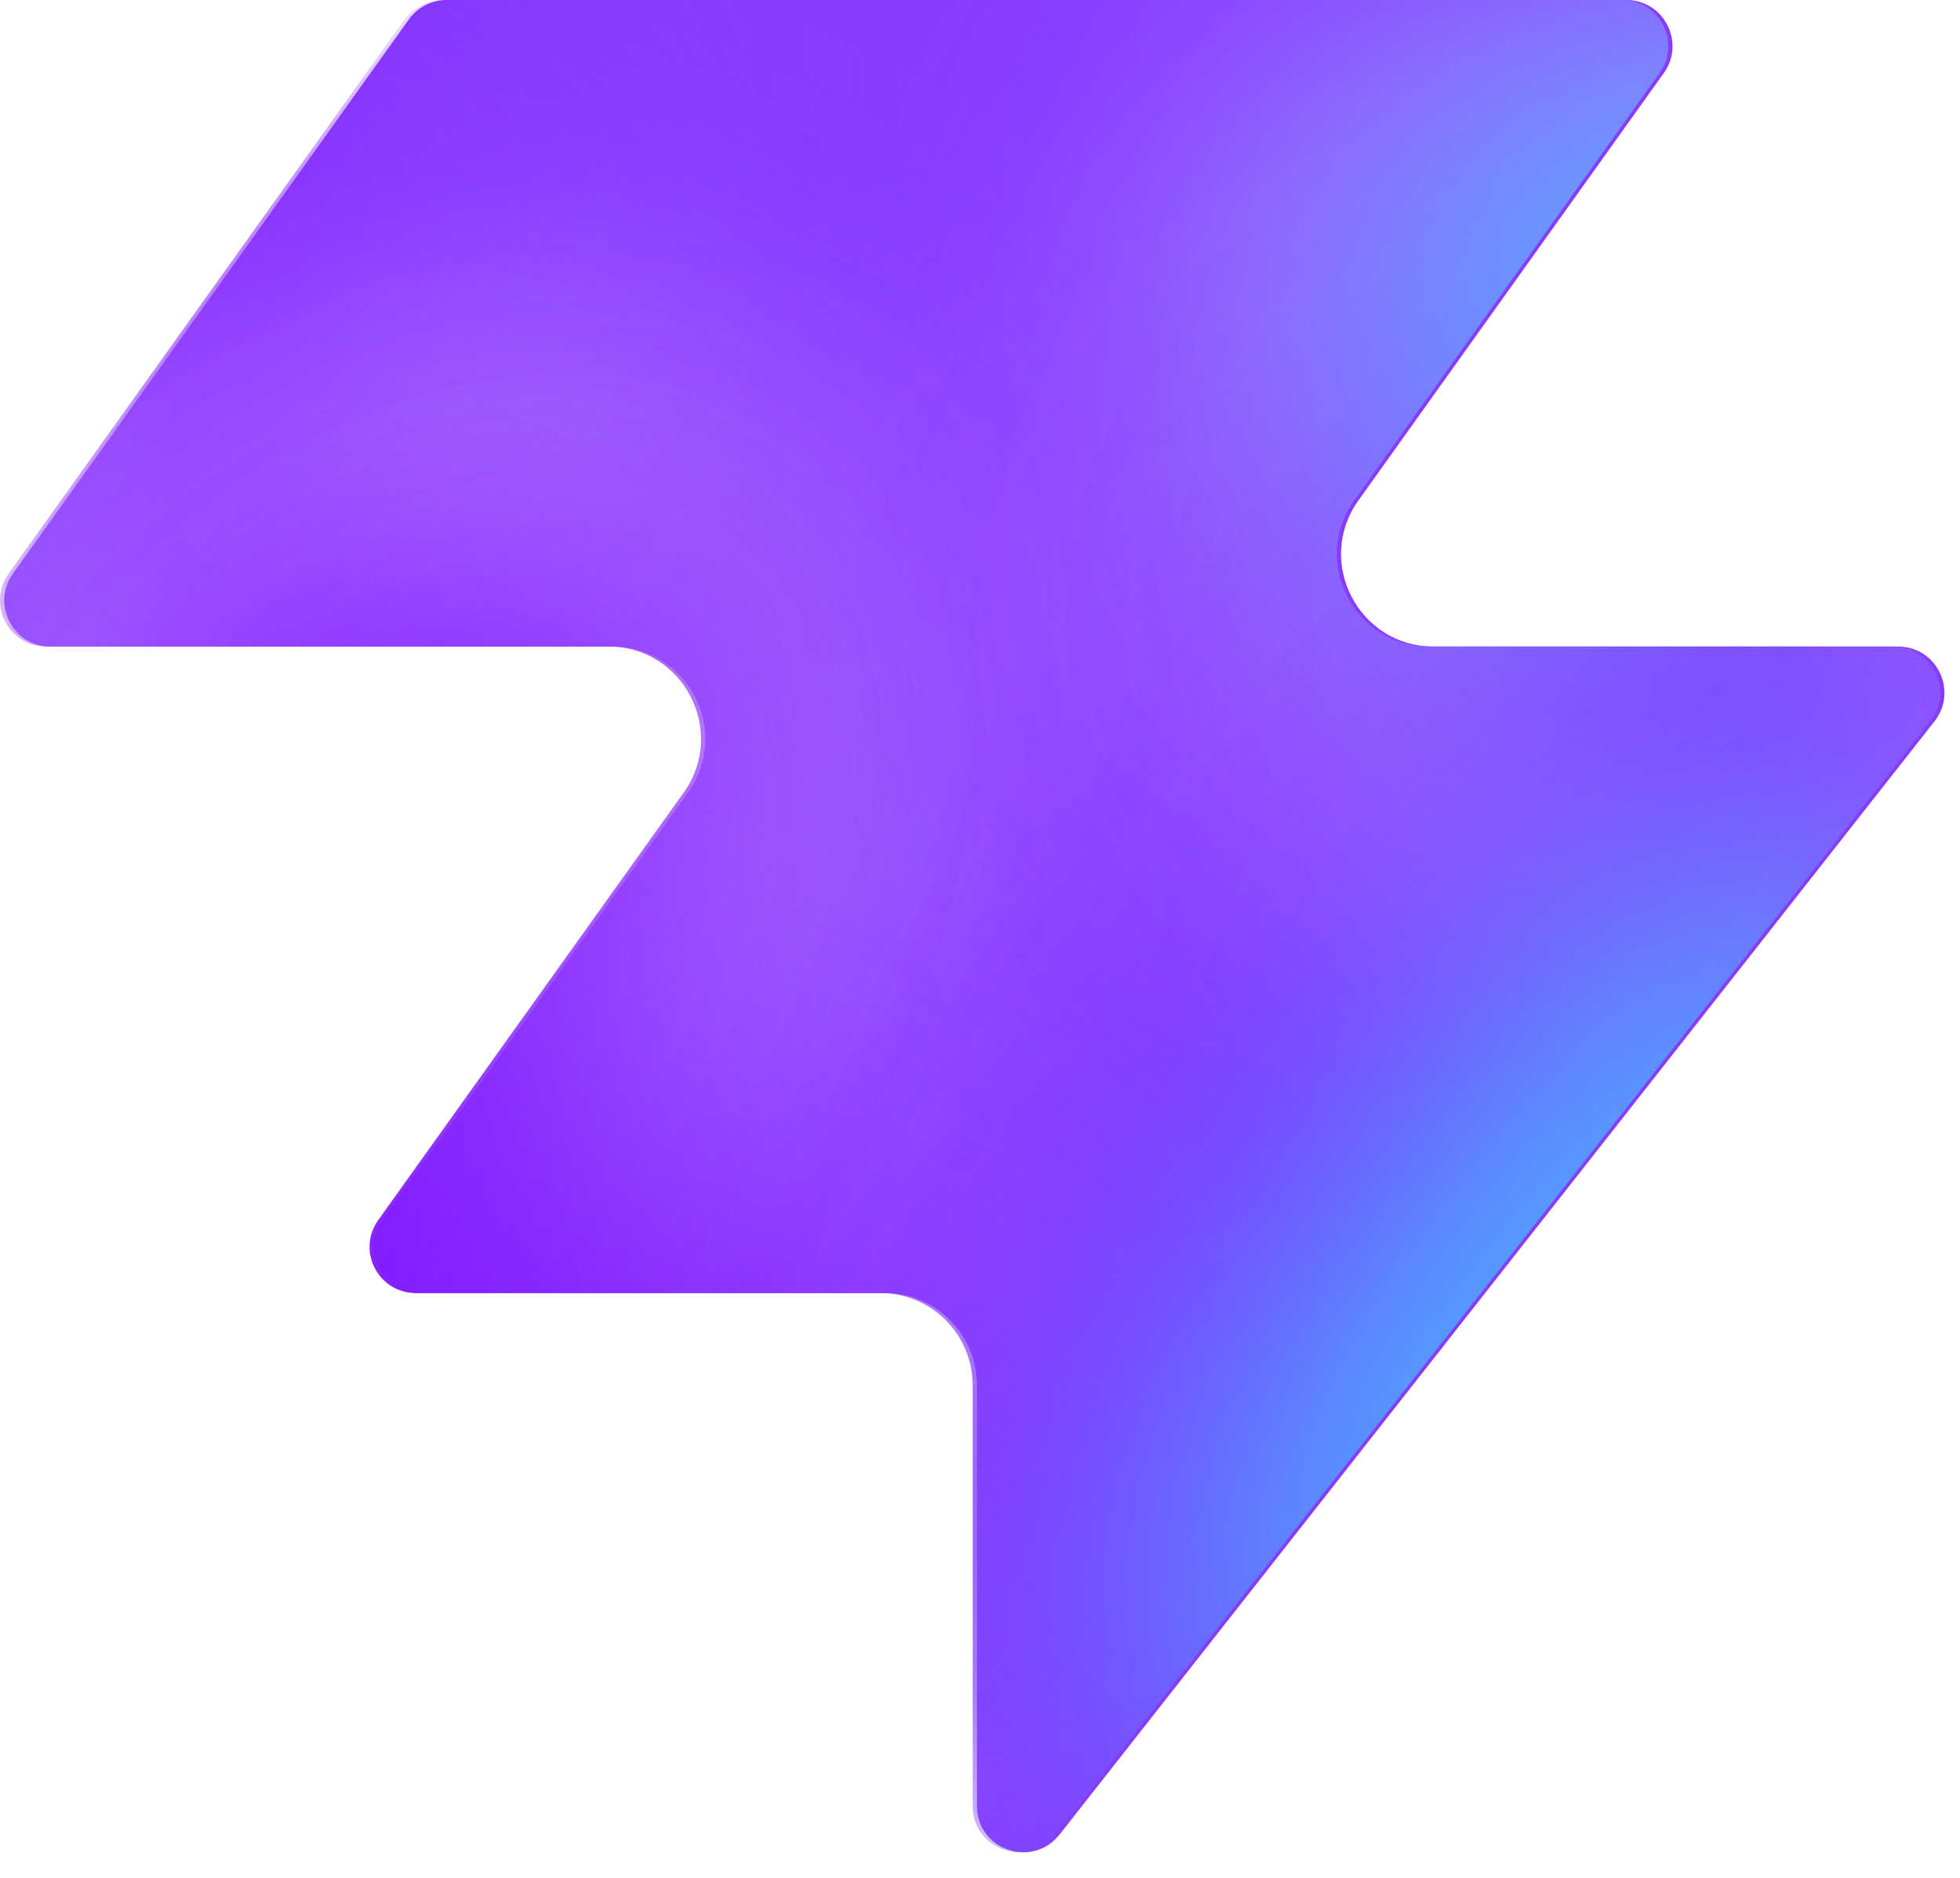
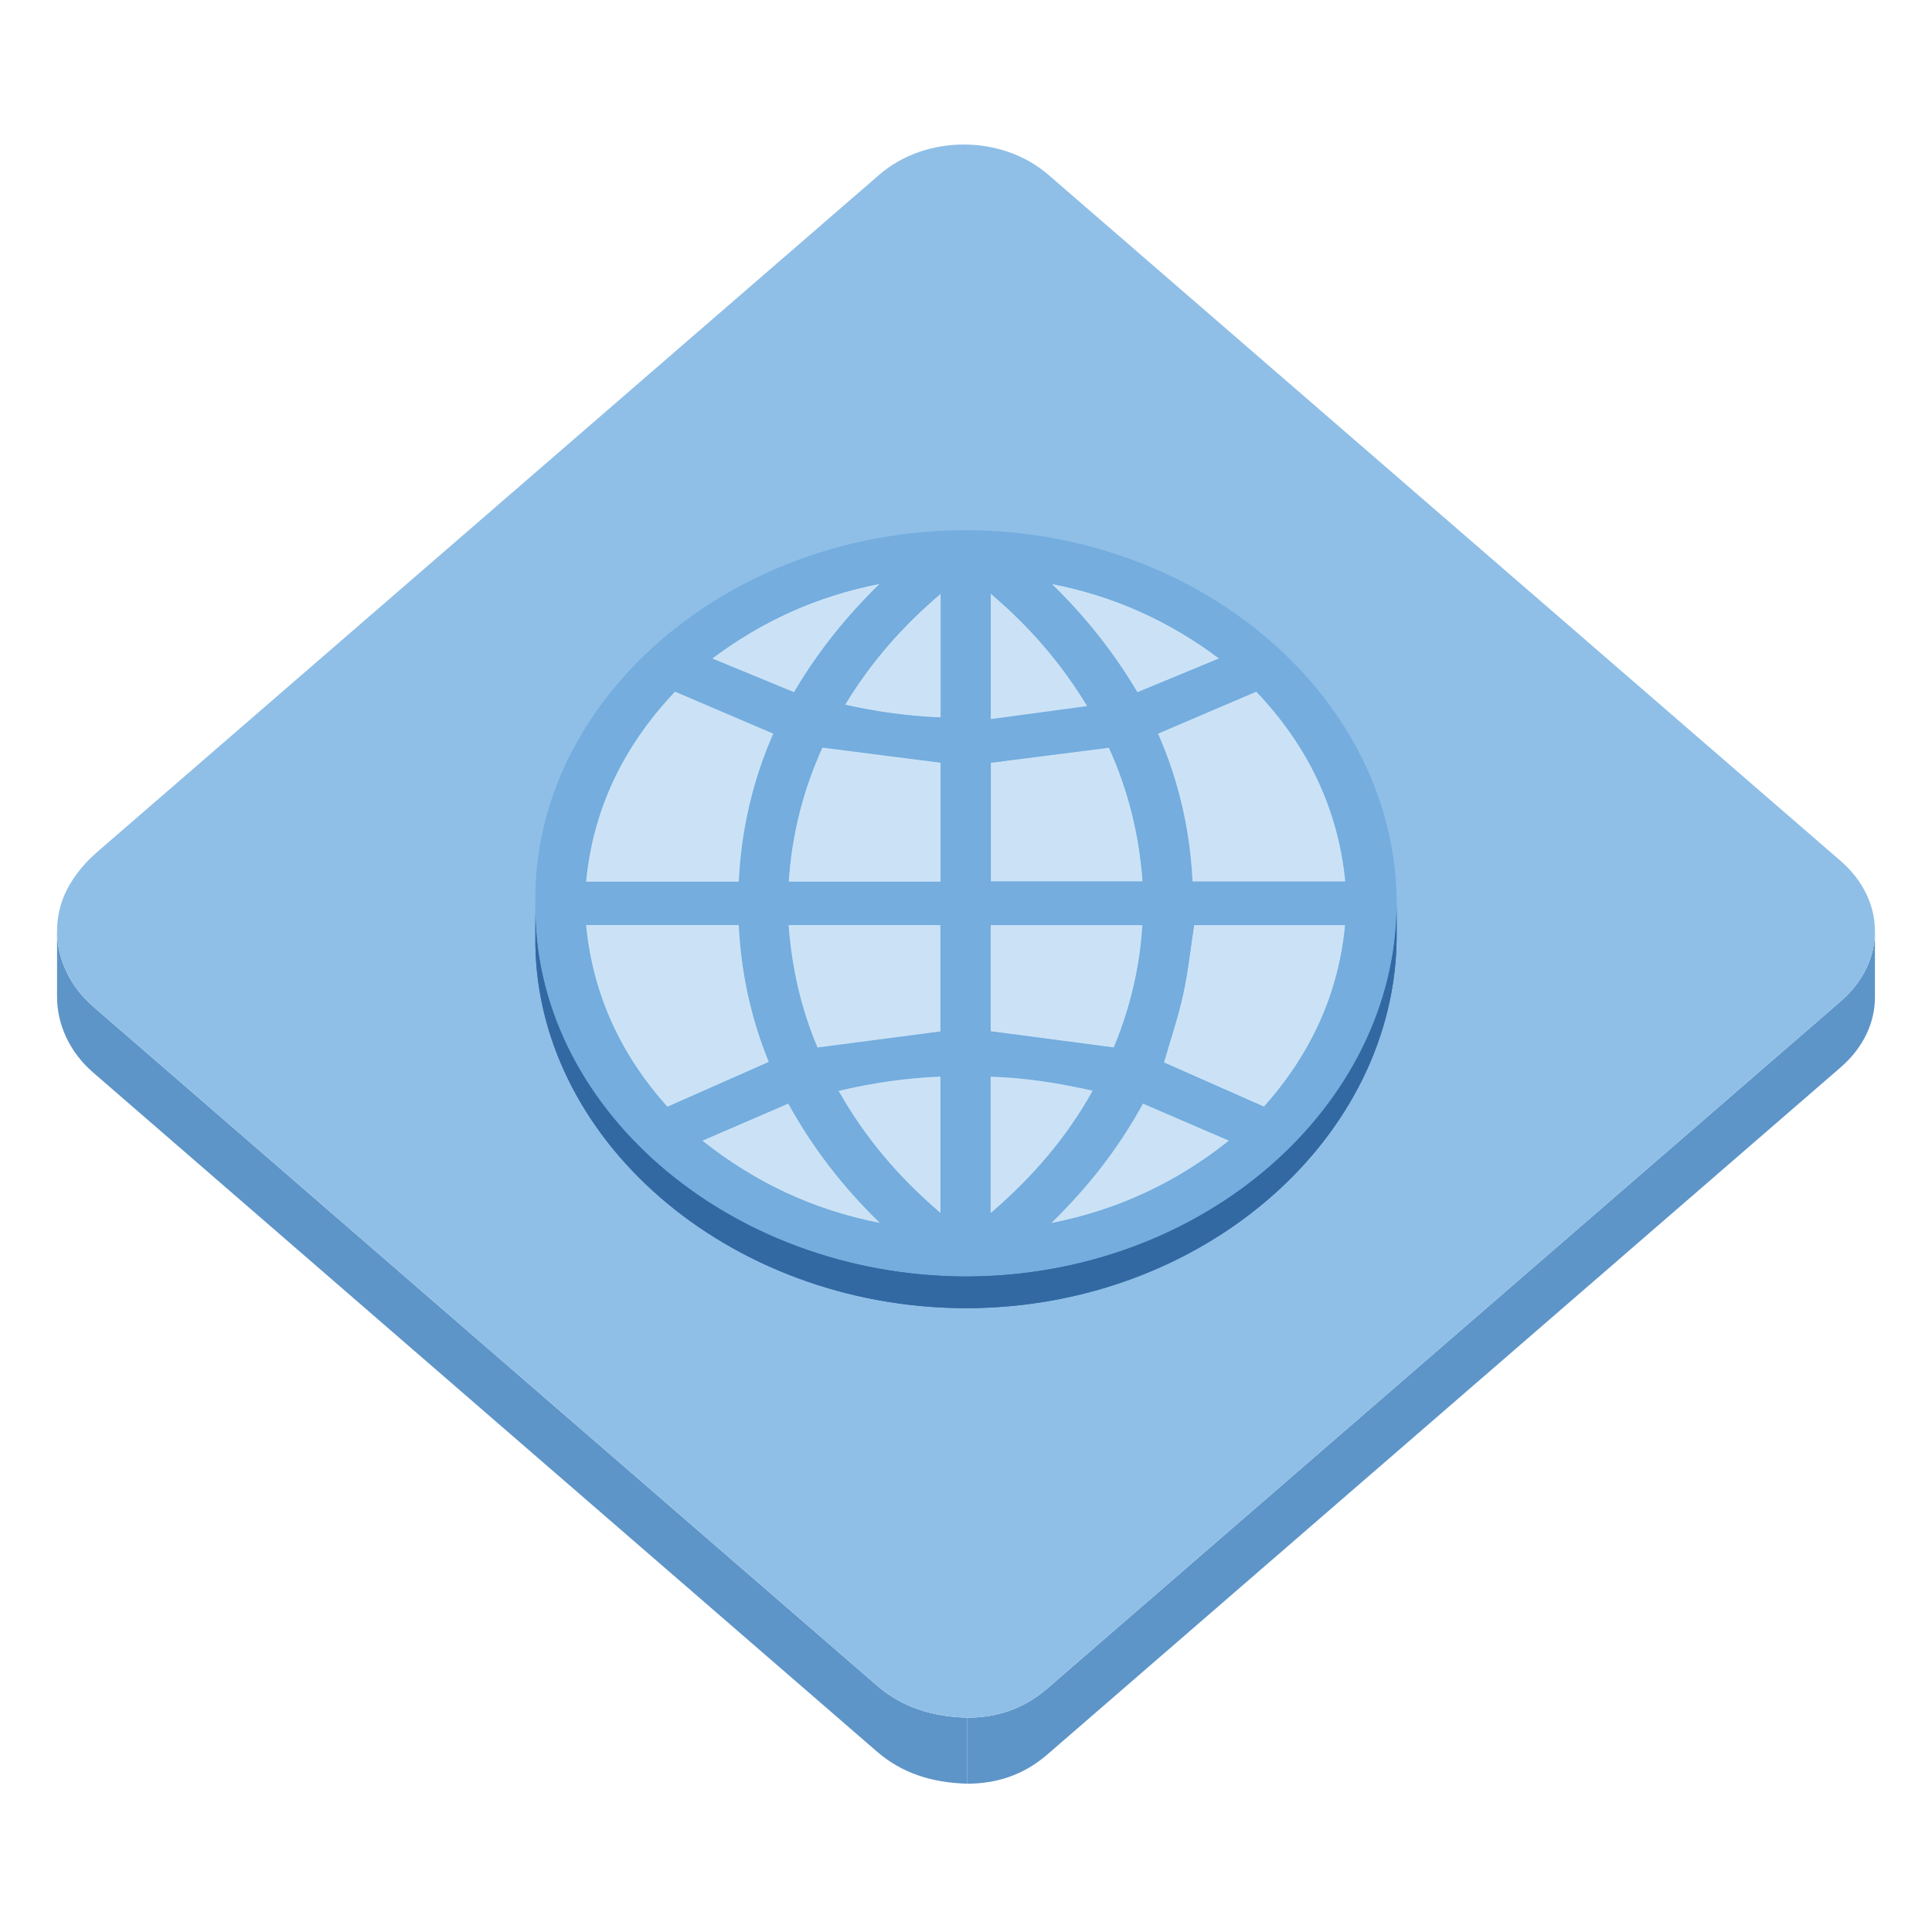
- <svg xmlns="http://www.w3.org/2000/svg" width="48" height="46" fill="none" viewBox="0 0 48 46">
-   <path fill="#863bff" d="M25.946 44.938c-.664.845-2.021.375-2.021-.698V33.937a2.26 2.26 0 0 0-2.262-2.262H10.287c-.92 0-1.456-1.04-.92-1.788l7.48-10.471c1.07-1.497 0-3.578-1.842-3.578H1.237c-.92 0-1.456-1.04-.92-1.788L10.013.474c.214-.297.556-.474.92-.474h28.894c.92 0 1.456 1.04.92 1.788l-7.48 10.471c-1.07 1.498 0 3.579 1.842 3.579h11.377c.943 0 1.473 1.088.89 1.83L25.947 44.94z" style="fill:#863bff;fill:color(display-p3 .525 .23 1);fill-opacity:1" />
-   <mask id="a" width="48" height="46" x="0" y="0" maskUnits="userSpaceOnUse" style="mask-type:alpha">
-     <path fill="#000" d="M25.842 44.938c-.664.844-2.021.375-2.021-.698V33.937a2.26 2.26 0 0 0-2.262-2.262H10.183c-.92 0-1.456-1.04-.92-1.788l7.48-10.471c1.07-1.498 0-3.579-1.842-3.579H1.133c-.92 0-1.456-1.04-.92-1.787L9.91.473c.214-.297.556-.474.92-.474h28.894c.92 0 1.456 1.04.92 1.788l-7.48 10.471c-1.07 1.498 0 3.578 1.842 3.578h11.377c.943 0 1.473 1.088.89 1.832L25.843 44.94z" style="fill:#000;fill-opacity:1" />
-   </mask>
-   <g mask="url(#a)">
-     <g filter="url(#b)">
-       <ellipse cx="5.508" cy="14.704" fill="#ede6ff" rx="5.508" ry="14.704" style="fill:#ede6ff;fill:color(display-p3 .927 .903 1);fill-opacity:1" transform="matrix(.00324 1 1 -.00324 -4.47 31.516)" />
-     </g>
-     <g filter="url(#c)">
-       <ellipse cx="10.399" cy="29.851" fill="#ede6ff" rx="10.399" ry="29.851" style="fill:#ede6ff;fill:color(display-p3 .927 .903 1);fill-opacity:1" transform="matrix(.00324 1 1 -.00324 -39.328 7.883)" />
-     </g>
-     <g filter="url(#d)">
-       <ellipse cx="5.508" cy="30.487" fill="#7e14ff" rx="5.508" ry="30.487" style="fill:#7e14ff;fill:color(display-p3 .492 .077 1);fill-opacity:1" transform="rotate(89.814 -25.913 -14.639)scale(1 -1)" />
-     </g>
-     <g filter="url(#e)">
-       <ellipse cx="5.508" cy="30.599" fill="#7e14ff" rx="5.508" ry="30.599" style="fill:#7e14ff;fill:color(display-p3 .492 .077 1);fill-opacity:1" transform="rotate(89.814 -32.644 -3.334)scale(1 -1)" />
-     </g>
-     <g filter="url(#f)">
-       <ellipse cx="5.508" cy="30.599" fill="#7e14ff" rx="5.508" ry="30.599" style="fill:#7e14ff;fill:color(display-p3 .492 .077 1);fill-opacity:1" transform="matrix(.00324 1 1 -.00324 -34.34 30.47)" />
-     </g>
-     <g filter="url(#g)">
-       <ellipse cx="14.072" cy="22.078" fill="#ede6ff" rx="14.072" ry="22.078" style="fill:#ede6ff;fill:color(display-p3 .927 .903 1);fill-opacity:1" transform="rotate(93.35 24.506 48.493)scale(-1 1)" />
-     </g>
-     <g filter="url(#h)">
-       <ellipse cx="3.47" cy="21.501" fill="#7e14ff" rx="3.47" ry="21.501" style="fill:#7e14ff;fill:color(display-p3 .492 .077 1);fill-opacity:1" transform="rotate(89.009 28.708 47.59)scale(-1 1)" />
-     </g>
-     <g filter="url(#i)">
-       <ellipse cx="3.47" cy="21.501" fill="#7e14ff" rx="3.47" ry="21.501" style="fill:#7e14ff;fill:color(display-p3 .492 .077 1);fill-opacity:1" transform="rotate(89.009 28.708 47.59)scale(-1 1)" />
-     </g>
-     <g filter="url(#j)">
-       <ellipse cx=".387" cy="8.972" fill="#7e14ff" rx="4.407" ry="29.108" style="fill:#7e14ff;fill:color(display-p3 .492 .077 1);fill-opacity:1" transform="rotate(39.51 .387 8.972)" />
-     </g>
-     <g filter="url(#k)">
-       <ellipse cx="47.523" cy="-6.092" fill="#7e14ff" rx="4.407" ry="29.108" style="fill:#7e14ff;fill:color(display-p3 .492 .077 1);fill-opacity:1" transform="rotate(37.892 47.523 -6.092)" />
-     </g>
-     <g filter="url(#l)">
-       <ellipse cx="41.412" cy="6.333" fill="#47bfff" rx="5.971" ry="9.665" style="fill:#47bfff;fill:color(display-p3 .28 .748 1);fill-opacity:1" transform="rotate(37.892 41.412 6.333)" />
-     </g>
-     <g filter="url(#m)">
-       <ellipse cx="-1.879" cy="38.332" fill="#7e14ff" rx="4.407" ry="29.108" style="fill:#7e14ff;fill:color(display-p3 .492 .077 1);fill-opacity:1" transform="rotate(37.892 -1.88 38.332)" />
-     </g>
-     <g filter="url(#n)">
-       <ellipse cx="-1.879" cy="38.332" fill="#7e14ff" rx="4.407" ry="29.108" style="fill:#7e14ff;fill:color(display-p3 .492 .077 1);fill-opacity:1" transform="rotate(37.892 -1.88 38.332)" />
-     </g>
-     <g filter="url(#o)">
-       <ellipse cx="35.651" cy="29.907" fill="#7e14ff" rx="4.407" ry="29.108" style="fill:#7e14ff;fill:color(display-p3 .492 .077 1);fill-opacity:1" transform="rotate(37.892 35.651 29.907)" />
-     </g>
-     <g filter="url(#p)">
-       <ellipse cx="38.418" cy="32.4" fill="#47bfff" rx="5.971" ry="15.297" style="fill:#47bfff;fill:color(display-p3 .28 .748 1);fill-opacity:1" transform="rotate(37.892 38.418 32.4)" />
-     </g>
-   </g>
-   <defs>
-     <filter id="b" width="60.045" height="41.654" x="-19.77" y="16.149" color-interpolation-filters="sRGB" filterUnits="userSpaceOnUse">
-       <feFlood flood-opacity="0" result="BackgroundImageFix" />
-       <feBlend in="SourceGraphic" in2="BackgroundImageFix" result="shape" />
-       <feGaussianBlur result="effect1_foregroundBlur_2002_17158" stdDeviation="7.659" />
-     </filter>
-     <filter id="c" width="90.34" height="51.437" x="-54.613" y="-7.533" color-interpolation-filters="sRGB" filterUnits="userSpaceOnUse">
-       <feFlood flood-opacity="0" result="BackgroundImageFix" />
-       <feBlend in="SourceGraphic" in2="BackgroundImageFix" result="shape" />
-       <feGaussianBlur result="effect1_foregroundBlur_2002_17158" stdDeviation="7.659" />
-     </filter>
-     <filter id="d" width="79.355" height="29.4" x="-49.64" y="2.03" color-interpolation-filters="sRGB" filterUnits="userSpaceOnUse">
-       <feFlood flood-opacity="0" result="BackgroundImageFix" />
-       <feBlend in="SourceGraphic" in2="BackgroundImageFix" result="shape" />
-       <feGaussianBlur result="effect1_foregroundBlur_2002_17158" stdDeviation="4.596" />
-     </filter>
-     <filter id="e" width="79.579" height="29.4" x="-45.045" y="20.029" color-interpolation-filters="sRGB" filterUnits="userSpaceOnUse">
-       <feFlood flood-opacity="0" result="BackgroundImageFix" />
-       <feBlend in="SourceGraphic" in2="BackgroundImageFix" result="shape" />
-       <feGaussianBlur result="effect1_foregroundBlur_2002_17158" stdDeviation="4.596" />
-     </filter>
-     <filter id="f" width="79.579" height="29.4" x="-43.513" y="21.178" color-interpolation-filters="sRGB" filterUnits="userSpaceOnUse">
-       <feFlood flood-opacity="0" result="BackgroundImageFix" />
-       <feBlend in="SourceGraphic" in2="BackgroundImageFix" result="shape" />
-       <feGaussianBlur result="effect1_foregroundBlur_2002_17158" stdDeviation="4.596" />
-     </filter>
-     <filter id="g" width="74.749" height="58.852" x="15.756" y="-17.901" color-interpolation-filters="sRGB" filterUnits="userSpaceOnUse">
-       <feFlood flood-opacity="0" result="BackgroundImageFix" />
-       <feBlend in="SourceGraphic" in2="BackgroundImageFix" result="shape" />
-       <feGaussianBlur result="effect1_foregroundBlur_2002_17158" stdDeviation="7.659" />
-     </filter>
-     <filter id="h" width="61.377" height="25.362" x="23.548" y="2.284" color-interpolation-filters="sRGB" filterUnits="userSpaceOnUse">
-       <feFlood flood-opacity="0" result="BackgroundImageFix" />
-       <feBlend in="SourceGraphic" in2="BackgroundImageFix" result="shape" />
-       <feGaussianBlur result="effect1_foregroundBlur_2002_17158" stdDeviation="4.596" />
-     </filter>
-     <filter id="i" width="61.377" height="25.362" x="23.548" y="2.284" color-interpolation-filters="sRGB" filterUnits="userSpaceOnUse">
-       <feFlood flood-opacity="0" result="BackgroundImageFix" />
-       <feBlend in="SourceGraphic" in2="BackgroundImageFix" result="shape" />
-       <feGaussianBlur result="effect1_foregroundBlur_2002_17158" stdDeviation="4.596" />
-     </filter>
-     <filter id="j" width="56.045" height="63.649" x="-27.636" y="-22.853" color-interpolation-filters="sRGB" filterUnits="userSpaceOnUse">
-       <feFlood flood-opacity="0" result="BackgroundImageFix" />
-       <feBlend in="SourceGraphic" in2="BackgroundImageFix" result="shape" />
-       <feGaussianBlur result="effect1_foregroundBlur_2002_17158" stdDeviation="4.596" />
-     </filter>
-     <filter id="k" width="54.814" height="64.646" x="20.116" y="-38.415" color-interpolation-filters="sRGB" filterUnits="userSpaceOnUse">
-       <feFlood flood-opacity="0" result="BackgroundImageFix" />
-       <feBlend in="SourceGraphic" in2="BackgroundImageFix" result="shape" />
-       <feGaussianBlur result="effect1_foregroundBlur_2002_17158" stdDeviation="4.596" />
-     </filter>
-     <filter id="l" width="33.541" height="35.313" x="24.641" y="-11.323" color-interpolation-filters="sRGB" filterUnits="userSpaceOnUse">
-       <feFlood flood-opacity="0" result="BackgroundImageFix" />
-       <feBlend in="SourceGraphic" in2="BackgroundImageFix" result="shape" />
-       <feGaussianBlur result="effect1_foregroundBlur_2002_17158" stdDeviation="4.596" />
-     </filter>
-     <filter id="m" width="54.814" height="64.646" x="-29.286" y="6.009" color-interpolation-filters="sRGB" filterUnits="userSpaceOnUse">
-       <feFlood flood-opacity="0" result="BackgroundImageFix" />
-       <feBlend in="SourceGraphic" in2="BackgroundImageFix" result="shape" />
-       <feGaussianBlur result="effect1_foregroundBlur_2002_17158" stdDeviation="4.596" />
-     </filter>
-     <filter id="n" width="54.814" height="64.646" x="-29.286" y="6.009" color-interpolation-filters="sRGB" filterUnits="userSpaceOnUse">
-       <feFlood flood-opacity="0" result="BackgroundImageFix" />
-       <feBlend in="SourceGraphic" in2="BackgroundImageFix" result="shape" />
-       <feGaussianBlur result="effect1_foregroundBlur_2002_17158" stdDeviation="4.596" />
-     </filter>
-     <filter id="o" width="54.814" height="64.646" x="8.244" y="-2.416" color-interpolation-filters="sRGB" filterUnits="userSpaceOnUse">
-       <feFlood flood-opacity="0" result="BackgroundImageFix" />
-       <feBlend in="SourceGraphic" in2="BackgroundImageFix" result="shape" />
-       <feGaussianBlur result="effect1_foregroundBlur_2002_17158" stdDeviation="4.596" />
-     </filter>
-     <filter id="p" width="39.409" height="43.623" x="18.713" y="10.588" color-interpolation-filters="sRGB" filterUnits="userSpaceOnUse">
-       <feFlood flood-opacity="0" result="BackgroundImageFix" />
-       <feBlend in="SourceGraphic" in2="BackgroundImageFix" result="shape" />
-       <feGaussianBlur result="effect1_foregroundBlur_2002_17158" stdDeviation="4.596" />
-     </filter>
-   </defs>
+ <svg xmlns="http://www.w3.org/2000/svg" width="800px" height="800px" viewBox="0 0 1024 1024" class="icon" version="1.1">
+   <path d="M993.763 493.538v35c0 13.331-6.04 26.664-18.135 37.137-140.149 121.422-280.35 242.795-420.49 364.219-11.813 10.237-25.813 15.501-42.454 15.501v-35c16.644 0 30.641-5.264 42.454-15.501C695.28 773.47 835.474 652.092 975.628 530.677c12.095-10.475 18.135-23.803 18.135-37.139z" fill="#5E95C8" />
+   <path d="M30.239 528.367v-3.5-1.75-3.5-3.5-1.75-3.5-3.5-1.75-3.5-3.5-1.75-3.5c0 14.707 6.701 29.313 19.037 40.019 138.449 120.064 277.049 239.996 415.562 360.02 13.002 11.26 28.74 16.466 47.853 16.994v35c-19.108-0.528-34.851-5.734-47.853-16.994C326.325 808.382 187.725 688.45 49.276 568.386c-12.337-10.705-19.037-25.312-19.037-40.019z" fill="#5E95C8" />
+   <path d="M510.786 76.601c16.263 0 32.546 5.362 44.946 16.097 139.949 121.188 279.9 242.376 419.818 363.586 24.241 20.995 24.295 53.413 0.079 74.396C835.48 652.101 695.28 773.478 555.141 894.898c-11.814 10.238-25.813 15.502-42.451 15.502-19.109-0.528-34.853-5.734-47.854-16.994C326.324 773.382 187.724 653.45 49.275 533.386c-19.581-16.987-24.96-43.81-11.895-65.251 3.919-6.438 8.669-11.829 14.465-16.849C189.954 331.734 328.024 212.152 466.107 92.567c12.296-10.64 28.478-15.966 44.679-15.966z" fill="#8FBFE7" />
+   <path d="M466.28 309.432c-17.731 17.336-32.86 36.087-45.419 57.492-14.292-5.891-28.345-11.688-43.396-17.886 26.612-19.973 55.672-33.101 88.815-39.606zM557.424 309.485c33.072 6.424 62.133 19.588 88.732 39.51-14.815 6.146-28.858 11.958-43.323 17.956-12.589-21.256-27.559-40.095-45.409-57.466zM498.596 314.671v65.603c-17.146-0.645-33.756-2.995-50.701-6.731 13.274-21.912 29.846-41.188 50.701-58.872zM587.764 396.283c10.142 22.33 16.108 46.049 17.842 70.919h-80.47V404.27c20.766-2.653 41.34-5.273 62.628-7.987zM605.525 490.327c-1.343 22.608-6.653 44.38-15.172 64.869-21.973-2.89-43.433-5.709-65.276-8.582v-56.288l80.448 0.001zM712.957 490.317c-3.396 36.218-18.052 68.266-43.021 96.254l-53.043-23.439c3.35-11.639 7.45-23.63 10.142-35.861 2.683-12.125 3.94-24.485 5.866-36.953l80.056-0.001z" fill="#CBE2F6" />
+   <path d="M511.885 281.036c126.157 0.21 228.711 90.665 228.368 198.379-0.33 106.476-102.102 197.148-228.55 197.148-126.286-0.394-229.817-90.736-227.933-197.986-1.65-107.031 101.962-197.531 228.115-197.541z m-154.097 85.593c-27.405 28.826-43.474 62.373-47.123 100.678h80.88c1.291-27.351 7.39-53.661 18.275-78.442-17.428-7.449-34.492-14.746-52.032-22.236m355.209 100.529c-3.791-38.304-19.789-71.818-47.154-100.521-17.561 7.499-34.635 14.797-52.035 22.225 10.919 24.81 16.986 51.138 18.278 78.294 27.102 0.002 53.827 0.002 80.911 0.002m-402.352 23.143c3.559 36.437 18.143 68.5 43.103 96.26 18.325-8.101 35.905-15.878 53.696-23.753-9.485-23.157-14.658-47.437-15.917-72.507h-80.882m359.29 96.27c24.972-27.988 39.628-60.035 43.022-96.254H632.9c-1.926 12.466-3.186 24.826-5.866 36.953-2.691 12.231-6.795 24.227-10.141 35.861 17.38 7.682 34.969 15.452 53.042 23.44M557.281 648.2c35.472-7.01 66.186-21.511 94.016-43.622-15.744-6.782-30.461-13.129-45.49-19.605-12.993 23.726-29.162 44.353-48.526 63.227m-184.958-43.596c27.971 22.084 58.564 36.619 93.944 43.524-19.403-18.892-35.48-39.561-48.474-63.167-15.128 6.542-29.855 12.896-45.47 19.643m126.193-137.332v-62.984c-20.906-2.678-41.47-5.307-62.607-8.012-10.153 22.338-16.249 46.169-17.813 70.997l80.42-0.001m26.622-63.001v62.932h80.471c-1.733-24.871-7.701-48.59-17.845-70.918-21.289 2.714-41.864 5.332-62.626 7.986m-0.062 86.056v56.289c21.845 2.871 43.304 5.689 65.276 8.58 8.519-20.487 13.83-42.262 15.171-64.869h-80.447m-107.07 0c1.653 22.758 6.684 44.596 15.313 64.841 22.207-2.906 43.646-5.699 65.106-8.511v-56.331l-80.419 0.001m48.272-180.893c-33.143 6.503-62.203 19.632-88.813 39.606 15.05 6.198 29.103 11.994 43.396 17.886 12.557-21.405 27.686-40.156 45.417-57.492m179.878 39.563c-26.602-19.921-55.66-33.085-88.734-39.51 17.854 17.371 32.821 36.209 45.411 57.465 14.465-5.997 28.506-11.811 43.323-17.955m-121.09 221.686v72.254c22.628-19.413 40.541-40.508 54.037-64.837-18.212-4.082-35.812-6.859-54.037-7.417m-26.622 72.121v-72.176c-18.356 0.775-35.997 3.335-53.93 7.567 13.693 24.297 31.424 45.441 53.93 64.609m26.694-328.046v66.344c17.074-2.295 33.706-4.539 51.054-6.88-13.8-22.635-30.31-41.893-51.054-59.464m-26.543 65.515V314.67c-20.854 17.686-37.424 36.96-50.7 58.873 16.942 3.736 33.554 6.085 50.7 6.73" fill="#74ADDE" />
+   <path d="M525.138 314.758c20.744 17.571 37.254 36.83 51.056 59.464-17.35 2.34-33.979 4.583-51.056 6.88v-66.344zM665.844 366.637c27.366 28.704 43.365 62.215 47.156 100.521h-80.913c-1.292-27.156-7.359-53.487-18.276-78.296 17.398-7.428 34.473-14.726 52.033-22.225zM435.909 396.274c21.137 2.706 41.699 5.334 62.605 8.014v62.981h-80.418c1.564-24.824 7.662-48.657 17.813-70.995zM357.788 366.629c17.54 7.49 34.604 14.788 52.034 22.233-10.885 24.784-16.984 51.094-18.275 78.444h-80.882c3.648-38.306 19.715-71.852 47.123-100.677zM498.425 490.327v56.333c-21.461 2.812-42.9 5.604-65.106 8.511-8.628-20.246-13.657-42.085-15.312-64.843l80.418-0.001zM391.527 490.299c1.259 25.072 6.432 49.349 15.917 72.508-17.791 7.874-35.372 15.652-53.696 23.753-24.959-27.76-39.544-59.822-43.102-96.261h80.881zM498.446 570.628v72.179c-22.509-19.171-40.239-40.313-53.93-64.607 17.934-4.236 35.574-6.797 53.93-7.572zM525.066 570.682c18.225 0.559 35.823 3.335 54.037 7.42-13.496 24.329-31.407 45.422-54.037 64.837v-72.257zM417.795 584.963c12.992 23.604 29.07 44.275 48.475 63.167-35.38-6.907-65.973-21.439-93.946-43.525 15.614-6.748 30.342-13.102 45.471-19.642zM605.809 584.973c15.027 6.478 29.744 12.823 45.488 19.605-27.83 22.111-58.543 36.612-94.015 43.622 19.364-18.874 35.532-39.503 48.527-63.227z" fill="#CBE2F6" />
+   <path d="M740.253 479.415v16.8c-0.33 106.476-102.102 197.147-228.55 197.147-126.286-0.395-229.817-90.736-227.933-197.987v-16.8c-1.884 107.25 101.646 197.592 227.933 197.986 126.448 0.002 228.22-90.67 228.55-197.146z" fill="#3269A3" />
+   <path d="M740.253 479.415v16.8a167.28 167.28 0 0 1-0.328 9.962v-16.8c0.208-3.302 0.317-6.625 0.328-9.962M739.925 489.378v16.8c-2.444 38.982-18.437 75.479-44.085 105.712v-16.8c25.648-30.232 41.639-66.73 44.085-105.712M695.838 595.09v16.8c-13.876 16.356-30.582 30.877-49.497 42.963v-16.8c18.917-12.086 35.621-26.608 49.497-42.963M646.341 638.053v16.8c-14.33 9.154-29.93 16.913-46.533 23.015v-16.8c16.603-6.102 32.203-13.861 46.533-23.015M599.808 661.066v16.8c-16.7 6.139-34.419 10.598-52.877 13.115V674.18c18.458-2.515 36.175-6.975 52.877-13.114" fill="#3269A3" />
+   <path d="M546.931 674.184v16.801a260.863 260.863 0 0 1-35.229 2.38c-126.286-0.394-229.817-90.736-227.932-197.986v-16.8c-1.885 107.25 101.645 197.594 227.932 197.986a261.036 261.036 0 0 0 35.229-2.381" fill="#3269A3" />
</svg>
